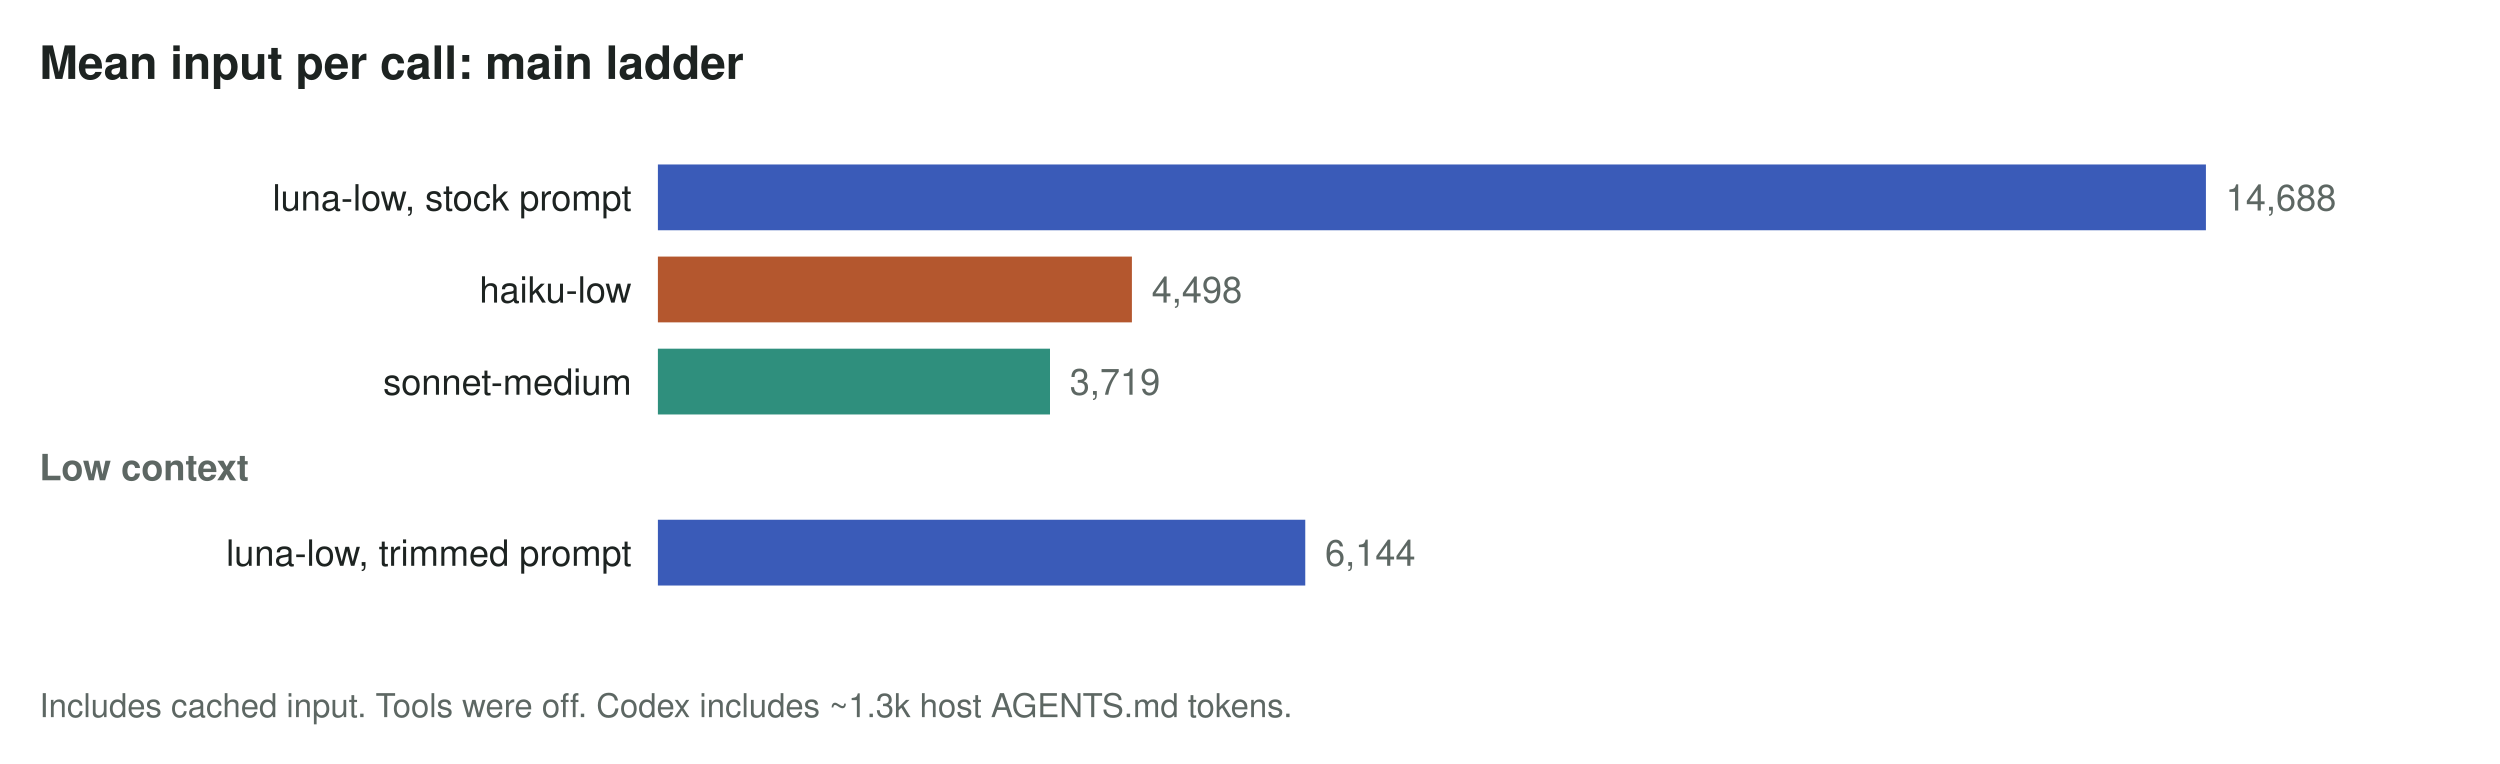
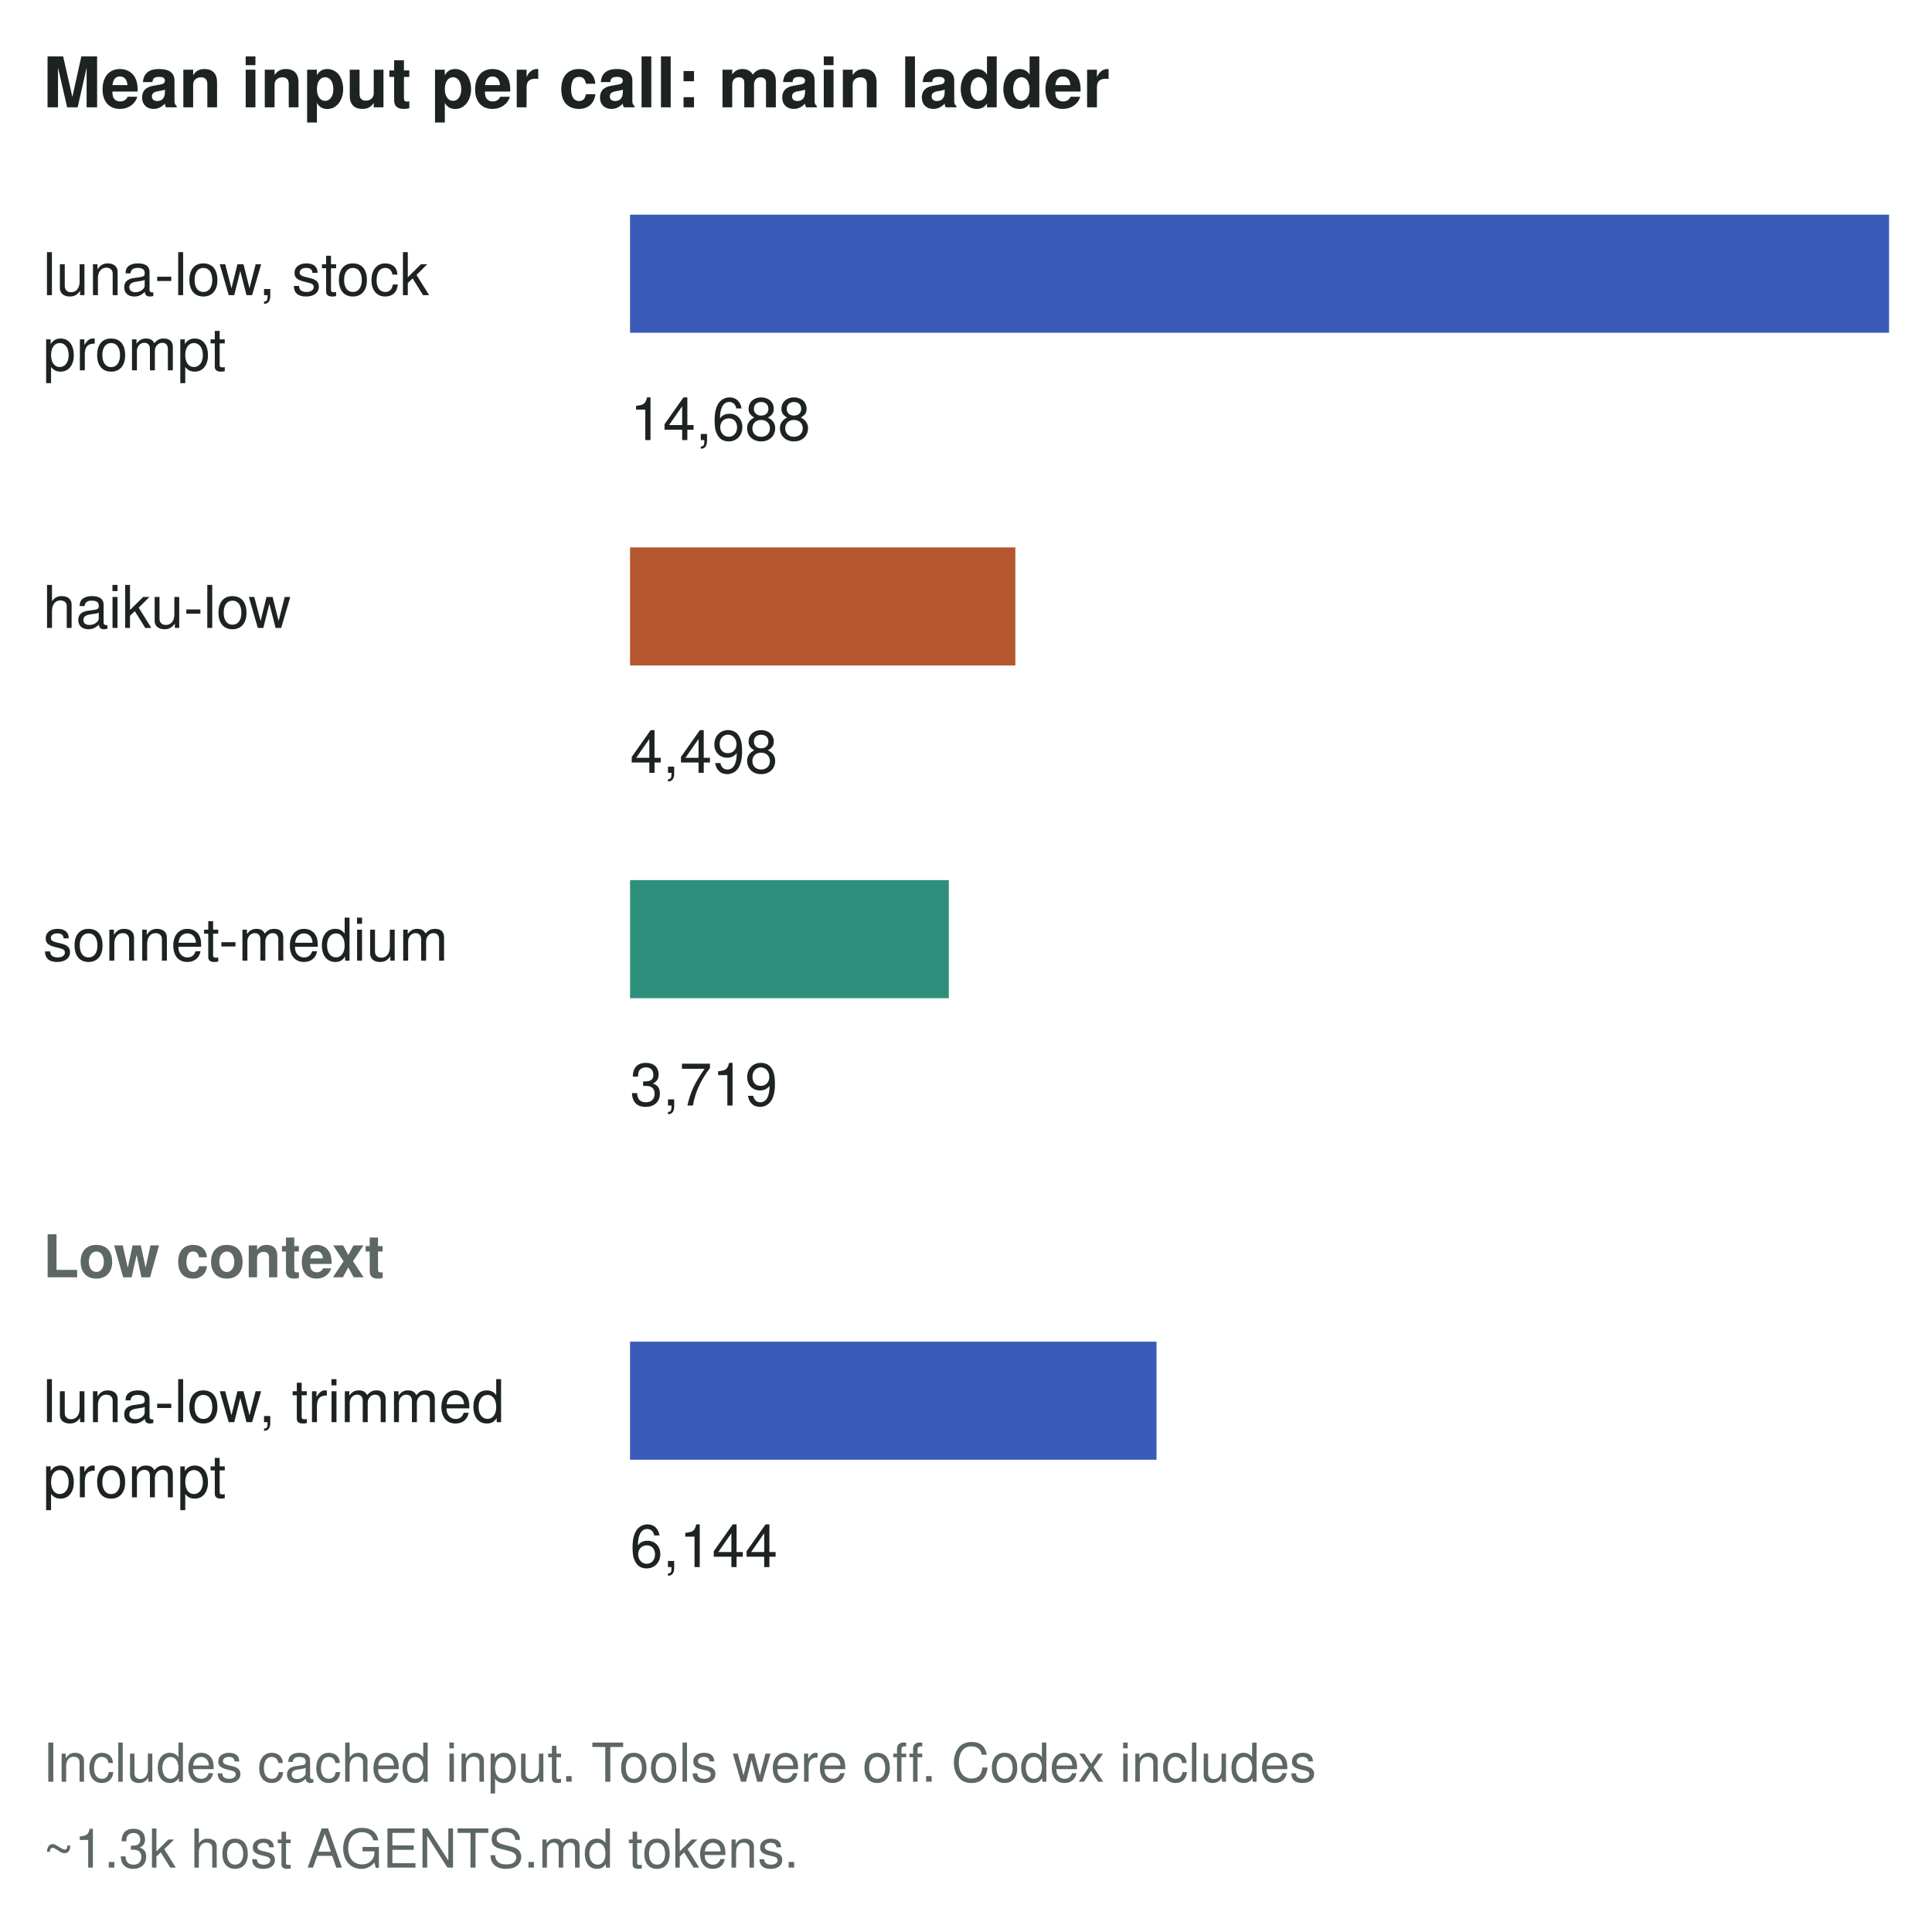
- <svg xmlns="http://www.w3.org/2000/svg" viewBox="0 0 760 232" width="760" height="232" font-family="Hanken Grotesk, -apple-system, Segoe UI, Helvetica, Arial, sans-serif" font-size="12">
-   <rect width="760" height="232" fill="var(--panel,#ffffff)" />
-   <text x="12.0" y="24.0" font-size="14" text-anchor="start" style="fill:var(--fg,#1d2321)" font-weight="600">Mean input per call: main ladder</text>
-   <rect x="200" y="50" width="470.6" height="20" fill="var(--codex,#3a5bb8)" stroke="var(--codex,#3a5bb8)" stroke-width="0" />
-   <text x="192.0" y="64.0" font-size="11" text-anchor="end" style="fill:var(--fg,#1d2321)" font-weight="normal">luna-low, stock prompt</text>
-   <text x="676.6" y="64.0" font-size="11" text-anchor="start" style="fill:var(--muted,#5d6763)" font-weight="normal">14,688</text>
-   <rect x="200" y="78" width="144.1" height="20" fill="var(--claude,#b4572e)" stroke="var(--claude,#b4572e)" stroke-width="0" />
-   <text x="192.0" y="92.0" font-size="11" text-anchor="end" style="fill:var(--fg,#1d2321)" font-weight="normal">haiku-low</text>
-   <text x="350.1" y="92.0" font-size="11" text-anchor="start" style="fill:var(--muted,#5d6763)" font-weight="normal">4,498</text>
-   <rect x="200" y="106" width="119.2" height="20" fill="var(--sonnet,#2f8f7d)" stroke="var(--sonnet,#2f8f7d)" stroke-width="0" />
-   <text x="192.0" y="120.0" font-size="11" text-anchor="end" style="fill:var(--fg,#1d2321)" font-weight="normal">sonnet-medium</text>
-   <text x="325.2" y="120.0" font-size="11" text-anchor="start" style="fill:var(--muted,#5d6763)" font-weight="normal">3,719</text>
-   <text x="12.0" y="146.0" font-size="11" text-anchor="start" style="fill:var(--muted,#5d6763)" font-weight="600">Low context</text>
-   <rect x="200" y="158" width="196.8" height="20" fill="var(--codex,#3a5bb8)" stroke="var(--codex,#3a5bb8)" stroke-width="0" />
-   <text x="192.0" y="172.0" font-size="11" text-anchor="end" style="fill:var(--fg,#1d2321)" font-weight="normal">luna-low, trimmed prompt</text>
-   <text x="402.8" y="172.0" font-size="11" text-anchor="start" style="fill:var(--muted,#5d6763)" font-weight="normal">6,144</text>
-   <text x="12.0" y="218.0" font-size="10" text-anchor="start" style="fill:var(--muted,#5d6763)" font-weight="normal">Includes cached input. Tools were off. Codex includes ~1.3k host AGENTS.md tokens.</text>
+ <svg xmlns="http://www.w3.org/2000/svg" viewBox="0 0 360 360" width="360" height="360" font-family="Hanken Grotesk, -apple-system, Segoe UI, Helvetica, Arial, sans-serif" font-size="12">
+   <rect width="360" height="360" fill="var(--panel,#ffffff)" />
+   <text x="8.0" y="20.0" font-size="13" text-anchor="start" style="fill:var(--fg,#1d2321)" font-weight="600">Mean input per call: main ladder</text>
+   <text x="8.0" y="55.0" font-size="11" text-anchor="start" style="fill:var(--fg,#1d2321)" font-weight="normal">luna-low, stock</text>
+   <text x="8.0" y="69.0" font-size="11" text-anchor="start" style="fill:var(--fg,#1d2321)" font-weight="normal">prompt</text>
+   <rect x="117.4" y="40" width="234.6" height="22" fill="var(--codex,#3a5bb8)" stroke="var(--codex,#3a5bb8)" stroke-width="0" />
+   <text x="117.4" y="82.0" font-size="11" text-anchor="start" style="fill:var(--fg,#1d2321)" font-weight="normal">14,688</text>
+   <text x="8.0" y="117.0" font-size="11" text-anchor="start" style="fill:var(--fg,#1d2321)" font-weight="normal">haiku-low</text>
+   <rect x="117.4" y="102" width="71.8" height="22" fill="var(--claude,#b4572e)" stroke="var(--claude,#b4572e)" stroke-width="0" />
+   <text x="117.4" y="144.0" font-size="11" text-anchor="start" style="fill:var(--fg,#1d2321)" font-weight="normal">4,498</text>
+   <text x="8.0" y="179.0" font-size="11" text-anchor="start" style="fill:var(--fg,#1d2321)" font-weight="normal">sonnet-medium</text>
+   <rect x="117.4" y="164" width="59.4" height="22" fill="var(--sonnet,#2f8f7d)" stroke="var(--sonnet,#2f8f7d)" stroke-width="0" />
+   <text x="117.4" y="206.0" font-size="11" text-anchor="start" style="fill:var(--fg,#1d2321)" font-weight="normal">3,719</text>
+   <text x="8.0" y="238.0" font-size="11" text-anchor="start" style="fill:var(--muted,#5d6763)" font-weight="600">Low context</text>
+   <text x="8.0" y="265.0" font-size="11" text-anchor="start" style="fill:var(--fg,#1d2321)" font-weight="normal">luna-low, trimmed</text>
+   <text x="8.0" y="279.0" font-size="11" text-anchor="start" style="fill:var(--fg,#1d2321)" font-weight="normal">prompt</text>
+   <rect x="117.4" y="250" width="98.1" height="22" fill="var(--codex,#3a5bb8)" stroke="var(--codex,#3a5bb8)" stroke-width="0" />
+   <text x="117.4" y="292.0" font-size="11" text-anchor="start" style="fill:var(--fg,#1d2321)" font-weight="normal">6,144</text>
+   <text x="8.0" y="332.0" font-size="10" text-anchor="start" style="fill:var(--muted,#5d6763)" font-weight="normal">Includes cached input. Tools were off. Codex includes</text>
+   <text x="8.0" y="348.0" font-size="10" text-anchor="start" style="fill:var(--muted,#5d6763)" font-weight="normal">~1.3k host AGENTS.md tokens.</text>
</svg>
